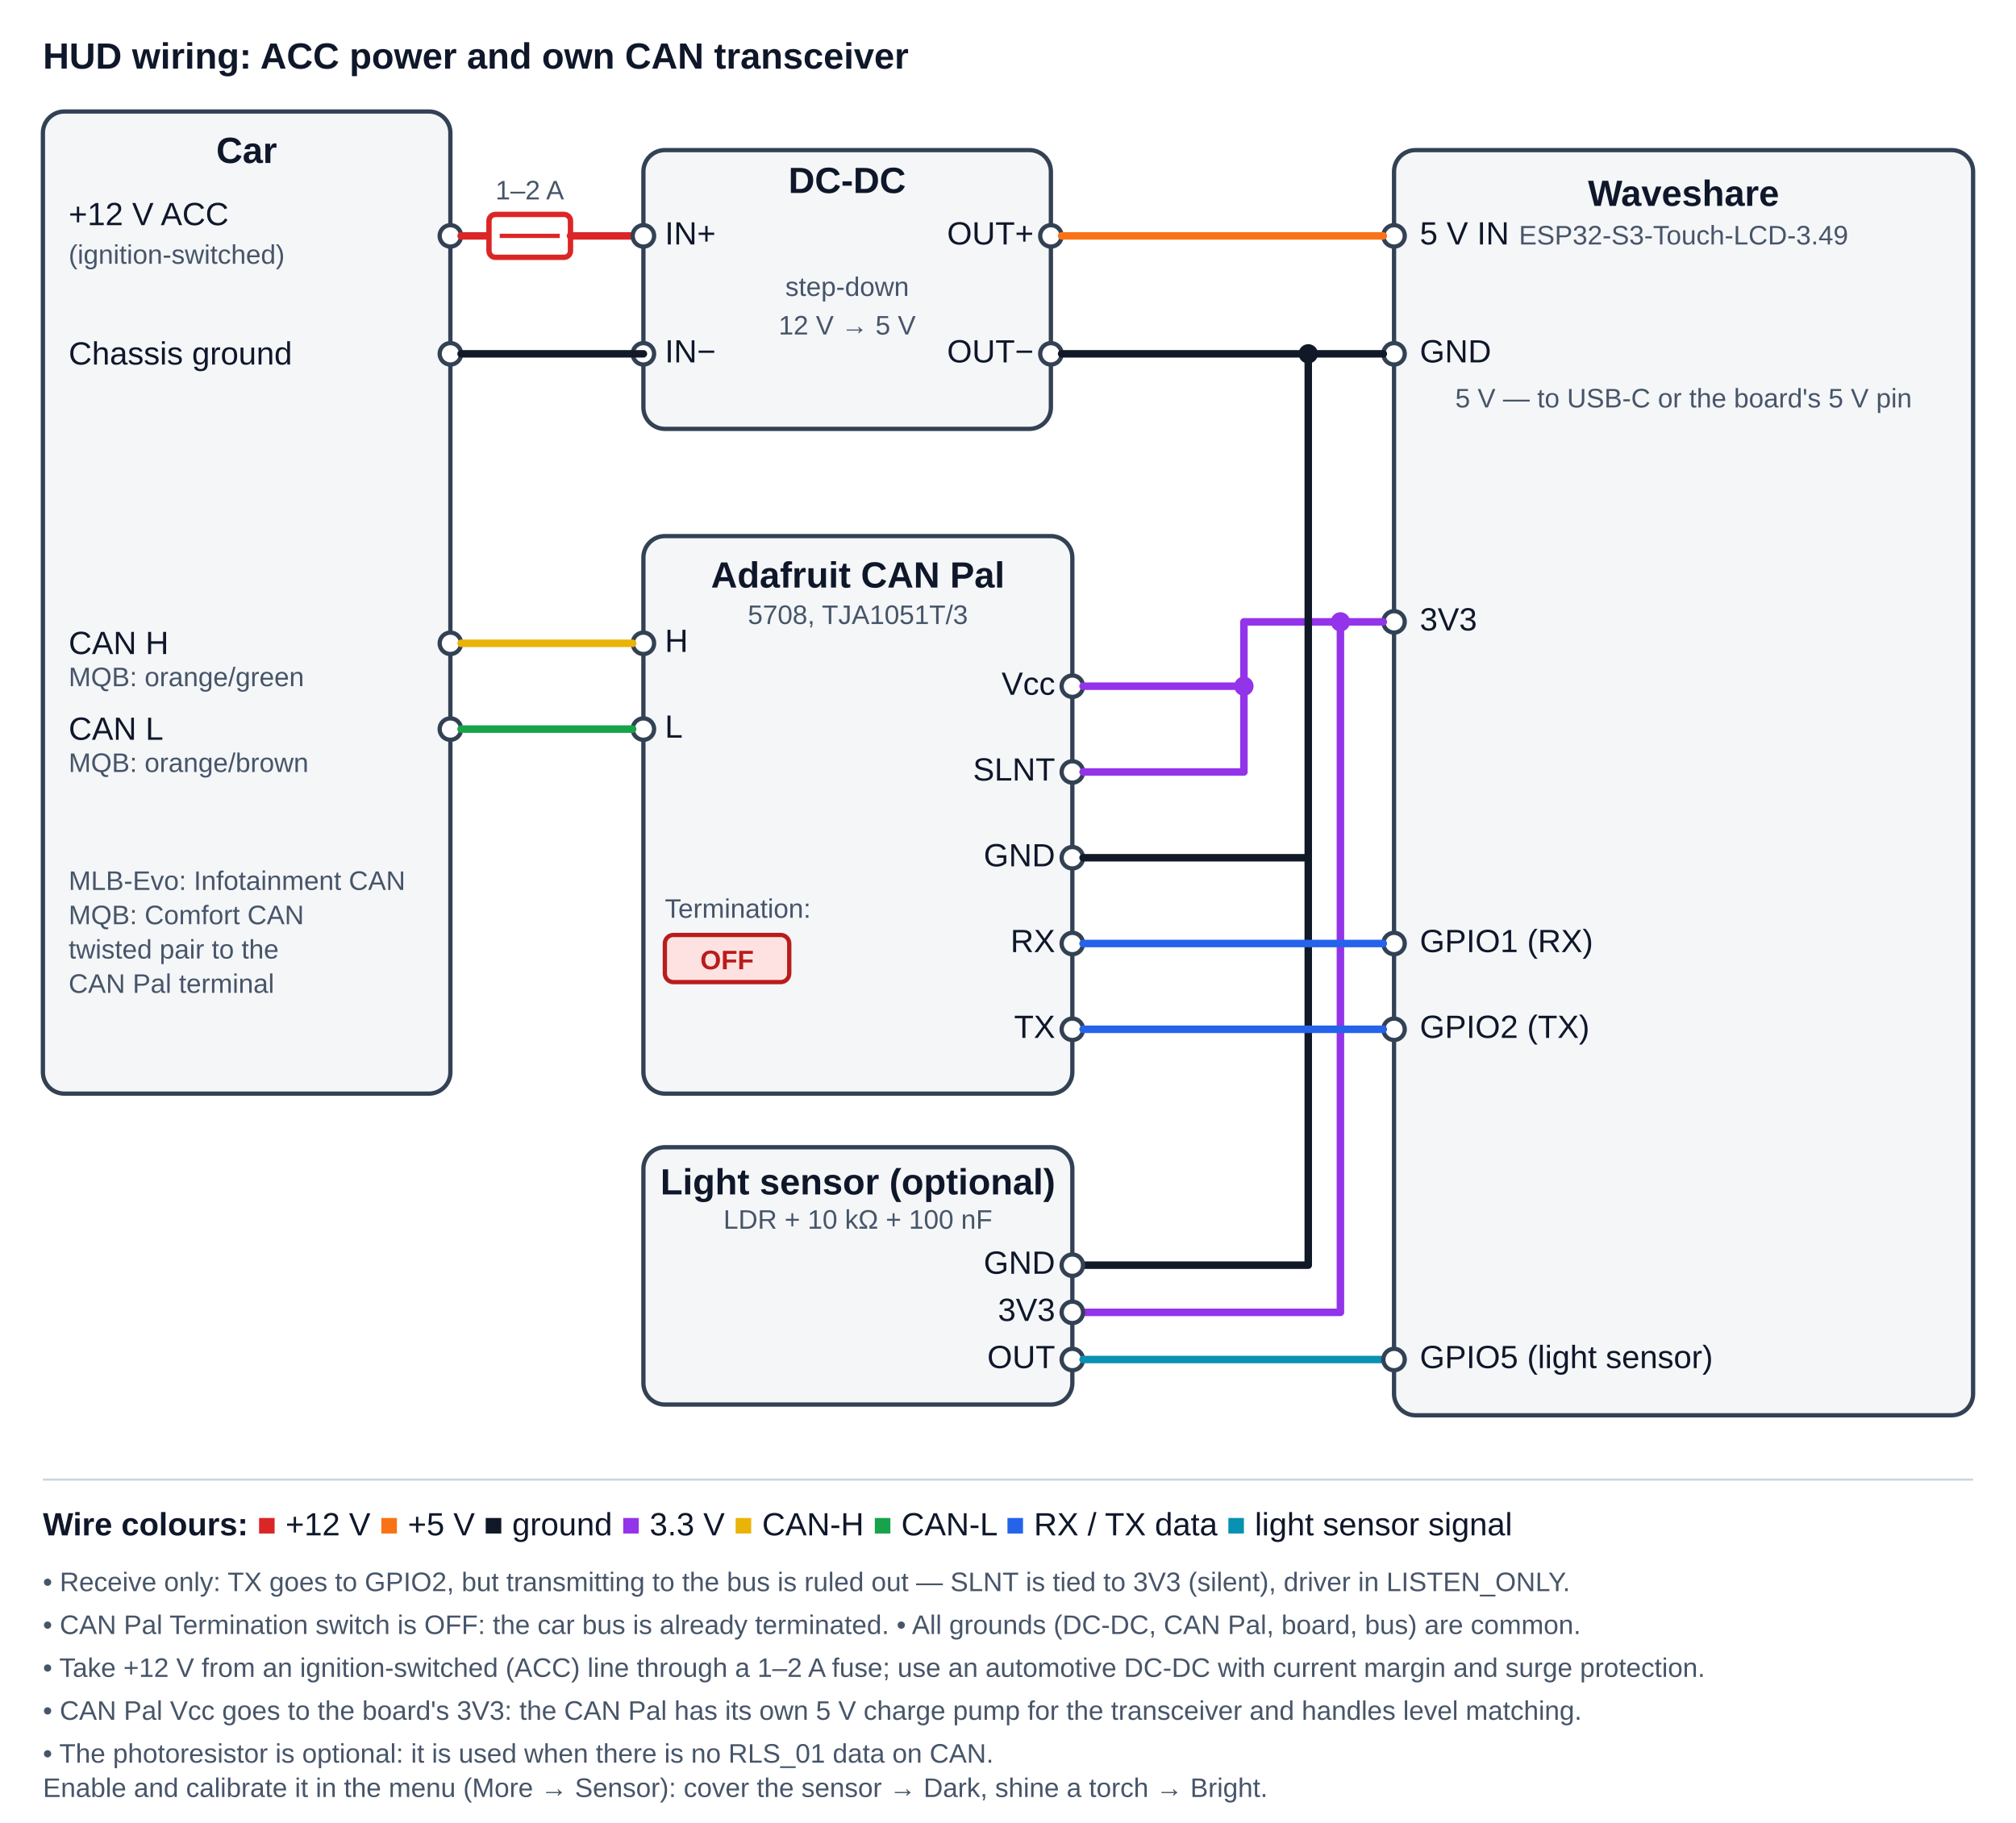
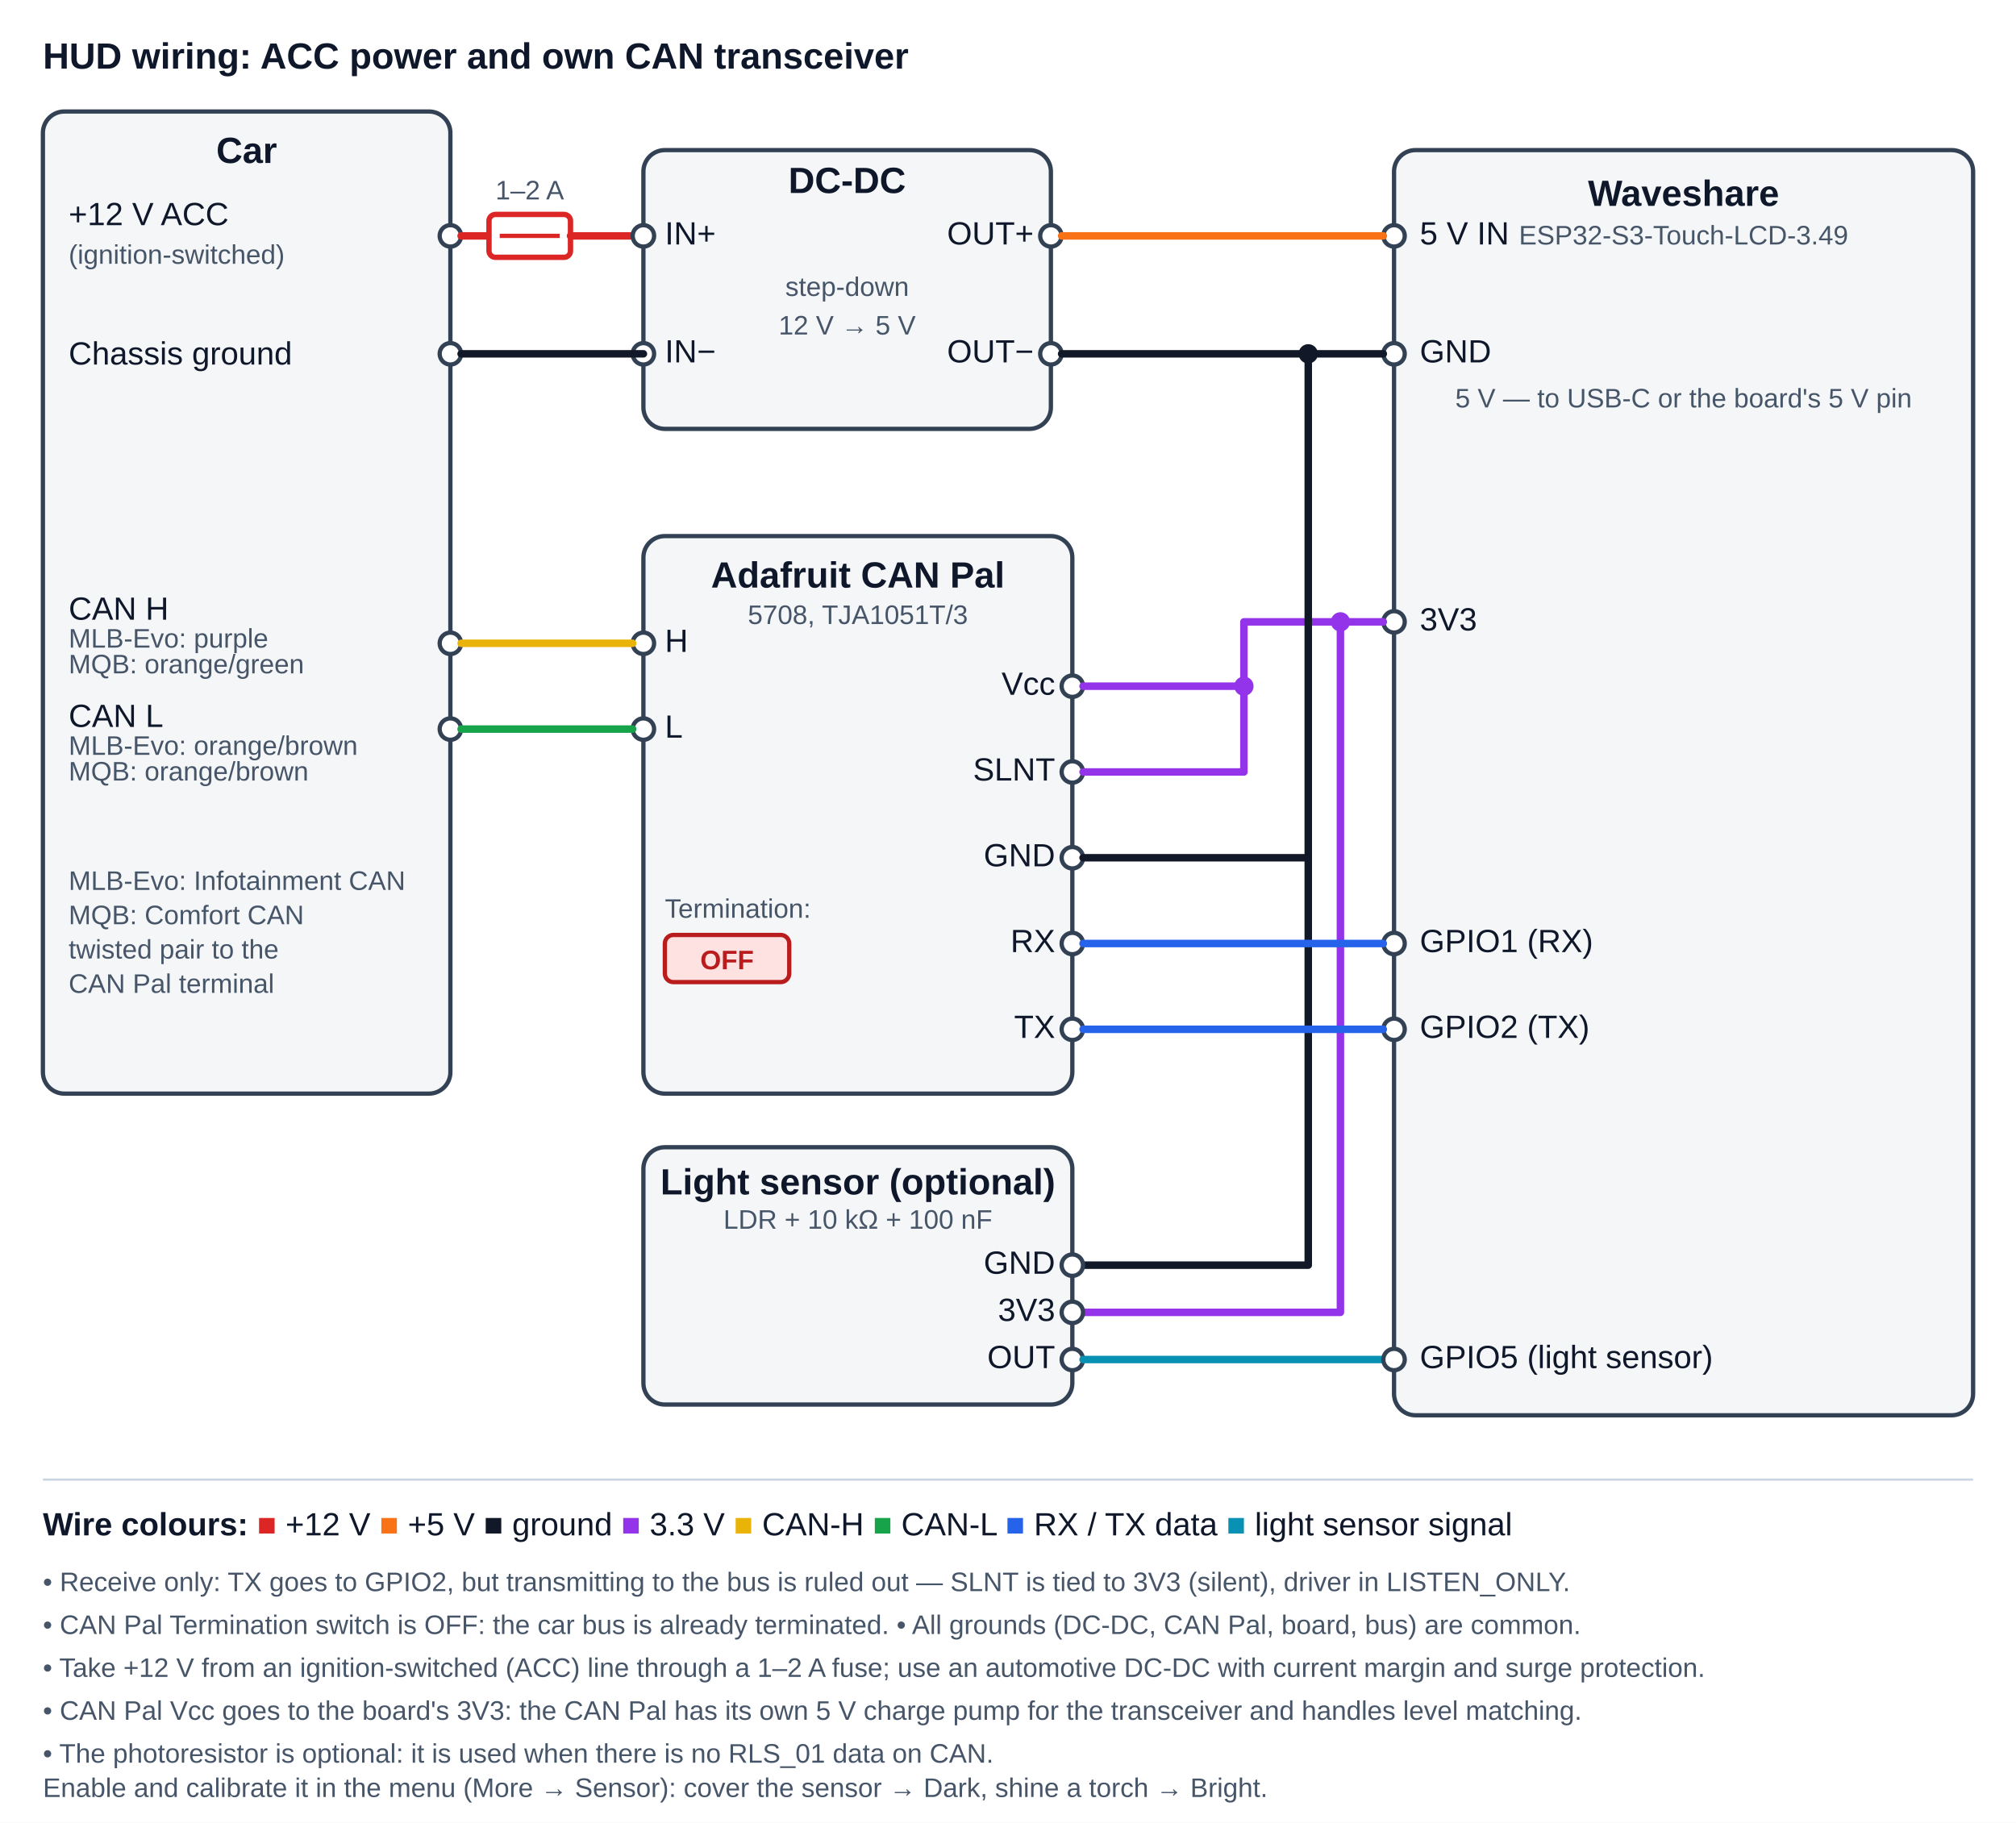
<svg xmlns="http://www.w3.org/2000/svg" viewBox="0 0 940 850" width="940" height="850" font-family="Arial, Helvetica, sans-serif">
  <rect width="940" height="850" fill="#ffffff" />
  <defs>
    <style>
      .box{fill:#f4f6f8;stroke:#334155;stroke-width:2;rx:10}
      .t{font-size:15px;fill:#0f172a}
      .h{font-size:17px;font-weight:bold;fill:#0f172a}
      .s{font-size:12.5px;fill:#475569}
      .w{fill:none;stroke-width:3.5;stroke-linecap:round;stroke-linejoin:round}
      .pin{fill:#ffffff;stroke:#334155;stroke-width:2}
      .nc{font-size:12.5px;fill:#b91c1c;font-weight:bold}
    </style>
  </defs>
  <text x="20" y="32" class="h" font-size="20">HUD wiring: ACC power and own CAN transceiver</text>
  <rect x="20" y="52" width="190" height="458" rx="10" class="box" />
  <text x="115" y="76" class="h" text-anchor="middle">Car</text>
  <text x="32" y="105" class="t">+12 V ACC</text>
  <text x="32" y="123" class="s">(ignition-switched)</text>
  <text x="32" y="165" class="t" dy="5">Chassis ground</text>
-   <text x="32" y="300" class="t" dy="5">CAN H</text>
-   <text x="32" y="320" class="s">MQB: orange/green</text>
-   <text x="32" y="340" class="t" dy="5">CAN L</text>
-   <text x="32" y="360" class="s">MQB: orange/brown</text>
+   <text x="32" y="284" class="t" dy="5">CAN H</text>
+   <text x="32" y="302" class="s">MLB-Evo: purple</text>
+   <text x="32" y="314" class="s">MQB: orange/green</text>
+   <text x="32" y="334" class="t" dy="5">CAN L</text>
+   <text x="32" y="352" class="s">MLB-Evo: orange/brown</text>
+   <text x="32" y="364" class="s">MQB: orange/brown</text>
  <text x="32" y="415" class="s">MLB-Evo: Infotainment CAN</text>
  <text x="32" y="431" class="s">MQB: Comfort CAN</text>
  <text x="32" y="447" class="s">twisted pair to the</text>
  <text x="32" y="463" class="s">CAN Pal terminal</text>
  <circle cx="210" cy="110" r="5" class="pin" />
  <circle cx="210" cy="165" r="5" class="pin" />
  <circle cx="210" cy="300" r="5" class="pin" />
  <circle cx="210" cy="340" r="5" class="pin" />
  <path class="w" stroke="#dc2626" d="M215 110 H228" />
  <rect x="228" y="100" width="38" height="20" rx="3" fill="#fff" stroke="#dc2626" stroke-width="2.5" />
  <path d="M233 110 H261" stroke="#dc2626" stroke-width="2" />
  <path class="w" stroke="#dc2626" d="M266 110 H300" />
  <text x="247" y="93" class="s" text-anchor="middle">1–2 A</text>
  <rect x="300" y="70" width="190" height="130" rx="10" class="box" />
  <text x="395" y="90" class="h" text-anchor="middle">DC-DC</text>
  <text x="395" y="138" class="s" text-anchor="middle">step-down</text>
  <text x="395" y="156" class="s" text-anchor="middle">12 V → 5 V</text>
  <text x="310" y="110" class="t" dy="4">IN+</text>
  <text x="310" y="165" class="t" dy="4">IN−</text>
  <text x="482" y="110" class="t" dy="4" text-anchor="end">OUT+</text>
  <text x="482" y="165" class="t" dy="4" text-anchor="end">OUT−</text>
  <circle cx="300" cy="110" r="5" class="pin" />
  <circle cx="300" cy="165" r="5" class="pin" />
  <circle cx="490" cy="110" r="5" class="pin" />
  <circle cx="490" cy="165" r="5" class="pin" />
  <path class="w" stroke="#111827" d="M215 165 H300" />
  <rect x="650" y="70" width="270" height="590" rx="10" class="box" />
  <text x="785" y="96" class="h" text-anchor="middle">Waveshare</text>
  <text x="785" y="114" class="s" text-anchor="middle">ESP32-S3-Touch-LCD-3.49</text>
  <text x="662" y="110" class="t" dy="4">5 V IN</text>
  <text x="662" y="165" class="t" dy="4">GND</text>
  <text x="662" y="290" class="t" dy="4">3V3</text>
  <text x="662" y="440" class="t" dy="4">GPIO1 (RX)</text>
  <text x="662" y="480" class="t" dy="4">GPIO2 (TX)</text>
  <text x="785" y="190" class="s" text-anchor="middle">5 V — to USB-C or the board's 5 V pin</text>
  <circle cx="650" cy="110" r="5" class="pin" />
  <circle cx="650" cy="165" r="5" class="pin" />
  <circle cx="650" cy="290" r="5" class="pin" />
  <circle cx="650" cy="440" r="5" class="pin" />
  <circle cx="650" cy="480" r="5" class="pin" />
  <path class="w" stroke="#f97316" d="M495 110 H645" />
  <path class="w" stroke="#111827" d="M495 165 H645" />
  <rect x="300" y="250" width="200" height="260" rx="10" class="box" />
  <text x="400" y="274" class="h" text-anchor="middle">Adafruit CAN Pal</text>
  <text x="400" y="291" class="s" text-anchor="middle">5708, TJA1051T/3</text>
  <text x="310" y="300" class="t" dy="4">H</text>
  <text x="310" y="340" class="t" dy="4">L</text>
  <text x="492" y="320" class="t" dy="4" text-anchor="end">Vcc</text>
  <text x="492" y="360" class="t" dy="4" text-anchor="end">SLNT</text>
  <text x="492" y="400" class="t" dy="4" text-anchor="end">GND</text>
  <text x="492" y="440" class="t" dy="4" text-anchor="end">RX</text>
  <text x="492" y="480" class="t" dy="4" text-anchor="end">TX</text>
  <text x="310" y="428" class="s">Termination:</text>
  <rect x="310" y="436" width="58" height="22" rx="4" fill="#fee2e2" stroke="#b91c1c" stroke-width="2" />
  <text x="339" y="452" class="nc" text-anchor="middle">OFF</text>
  <circle cx="300" cy="300" r="5" class="pin" />
  <circle cx="300" cy="340" r="5" class="pin" />
  <circle cx="500" cy="320" r="5" class="pin" />
  <circle cx="500" cy="360" r="5" class="pin" />
  <circle cx="500" cy="400" r="5" class="pin" />
  <circle cx="500" cy="440" r="5" class="pin" />
  <circle cx="500" cy="480" r="5" class="pin" />
  <path class="w" stroke="#eab308" d="M215 300 H295" />
  <path class="w" stroke="#16a34a" d="M215 340 H295" />
  <path class="w" stroke="#9333ea" d="M505 320 H580 V290 H645" />
  <path class="w" stroke="#9333ea" d="M505 360 H580 V320" />
  <circle cx="580" cy="320" r="4.5" fill="#9333ea" />
  <path class="w" stroke="#9333ea" d="M625 290 V612 H505" />
  <circle cx="625" cy="290" r="4.5" fill="#9333ea" />
  <path class="w" stroke="#111827" d="M505 400 H610 V165 M610 400 V590 H505" />
  <circle cx="610" cy="165" r="4.5" fill="#111827" />
  <path class="w" stroke="#2563eb" d="M505 440 H645" />
  <path class="w" stroke="#2563eb" d="M505 480 H645" />
  <rect x="300" y="535" width="200" height="120" rx="10" class="box" />
  <text x="400" y="557" class="h" text-anchor="middle" font-size="15">Light sensor (optional)</text>
  <text x="400" y="573" class="s" text-anchor="middle">LDR + 10 kΩ + 100 nF</text>
  <text x="492" y="590" class="t" dy="4" text-anchor="end">GND</text>
  <text x="492" y="612" class="t" dy="4" text-anchor="end">3V3</text>
  <text x="492" y="634" class="t" dy="4" text-anchor="end">OUT</text>
  <circle cx="500" cy="590" r="5" class="pin" />
  <circle cx="500" cy="612" r="5" class="pin" />
  <circle cx="500" cy="634" r="5" class="pin" />
  <path class="w" stroke="#0891b2" d="M505 634 H645" />
  <text x="662" y="634" class="t" dy="4">GPIO5 (light sensor)</text>
  <circle cx="650" cy="634" r="5" class="pin" />
  <g transform="translate(0,150)">
    <line x1="20" y1="540" x2="920" y2="540" stroke="#cbd5e1" />
    <text x="20" y="566" class="t">
      <tspan font-weight="bold">Wire colours:</tspan>
      <tspan fill="#dc2626">■</tspan> +12 V   <tspan fill="#f97316">■</tspan> +5 V   <tspan fill="#111827">■</tspan> ground   <tspan fill="#9333ea">■</tspan> 3.3 V   <tspan fill="#eab308">■</tspan> CAN-H   <tspan fill="#16a34a">■</tspan> CAN-L   <tspan fill="#2563eb">■</tspan> RX / TX data   <tspan fill="#0891b2">■</tspan> light sensor signal</text>
    <text x="20" y="592" class="s">• Receive only: TX goes to GPIO2, but transmitting to the bus is ruled out — SLNT is tied to 3V3 (silent), driver in LISTEN_ONLY.</text>
    <text x="20" y="612" class="s">• CAN Pal Termination switch is OFF: the car bus is already terminated.  • All grounds (DC-DC, CAN Pal, board, bus) are common.</text>
    <text x="20" y="632" class="s">• Take +12 V from an ignition-switched (ACC) line through a 1–2 A fuse; use an automotive DC-DC with current margin and surge protection.</text>
    <text x="20" y="652" class="s">• CAN Pal Vcc goes to the board's 3V3: the CAN Pal has its own 5 V charge pump for the transceiver and handles level matching.</text>
    <text x="20" y="672" class="s">• The photoresistor is optional: it is used when there is no RLS_01 data on CAN.</text>
    <text x="20" y="688" class="s">  Enable and calibrate it in the menu (More → Sensor): cover the sensor → Dark, shine a torch → Bright.</text>
  </g>
</svg>
